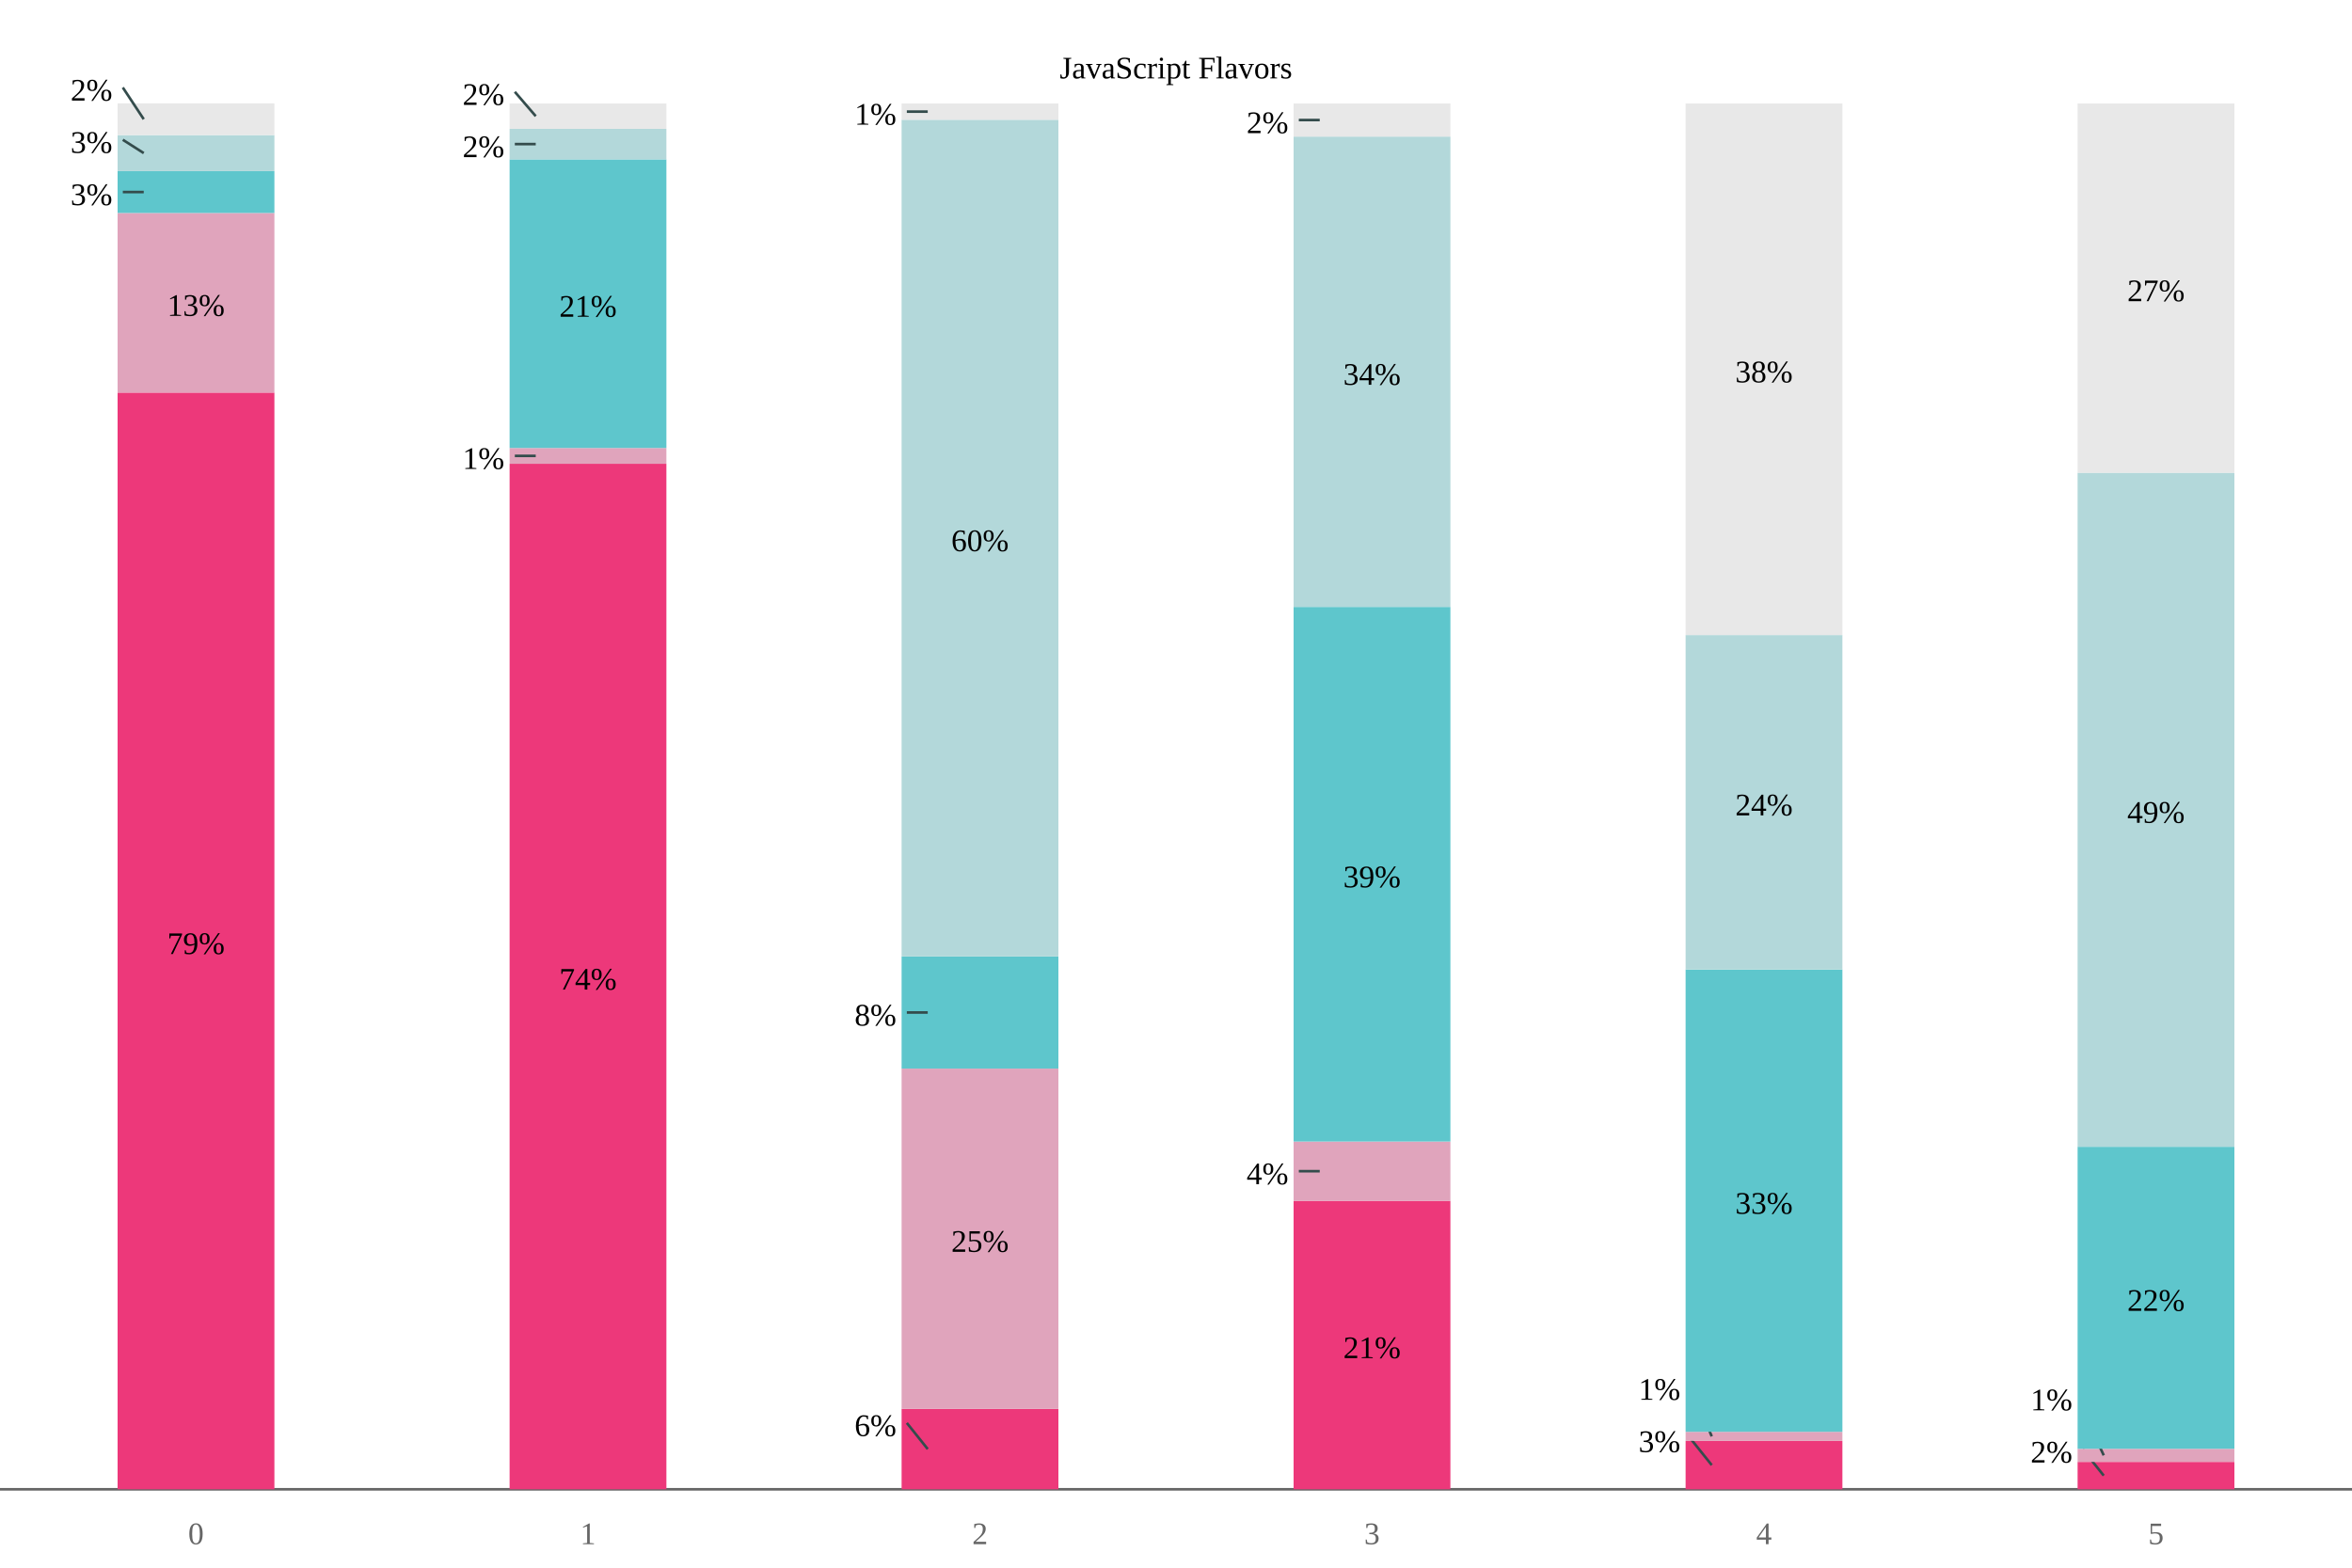
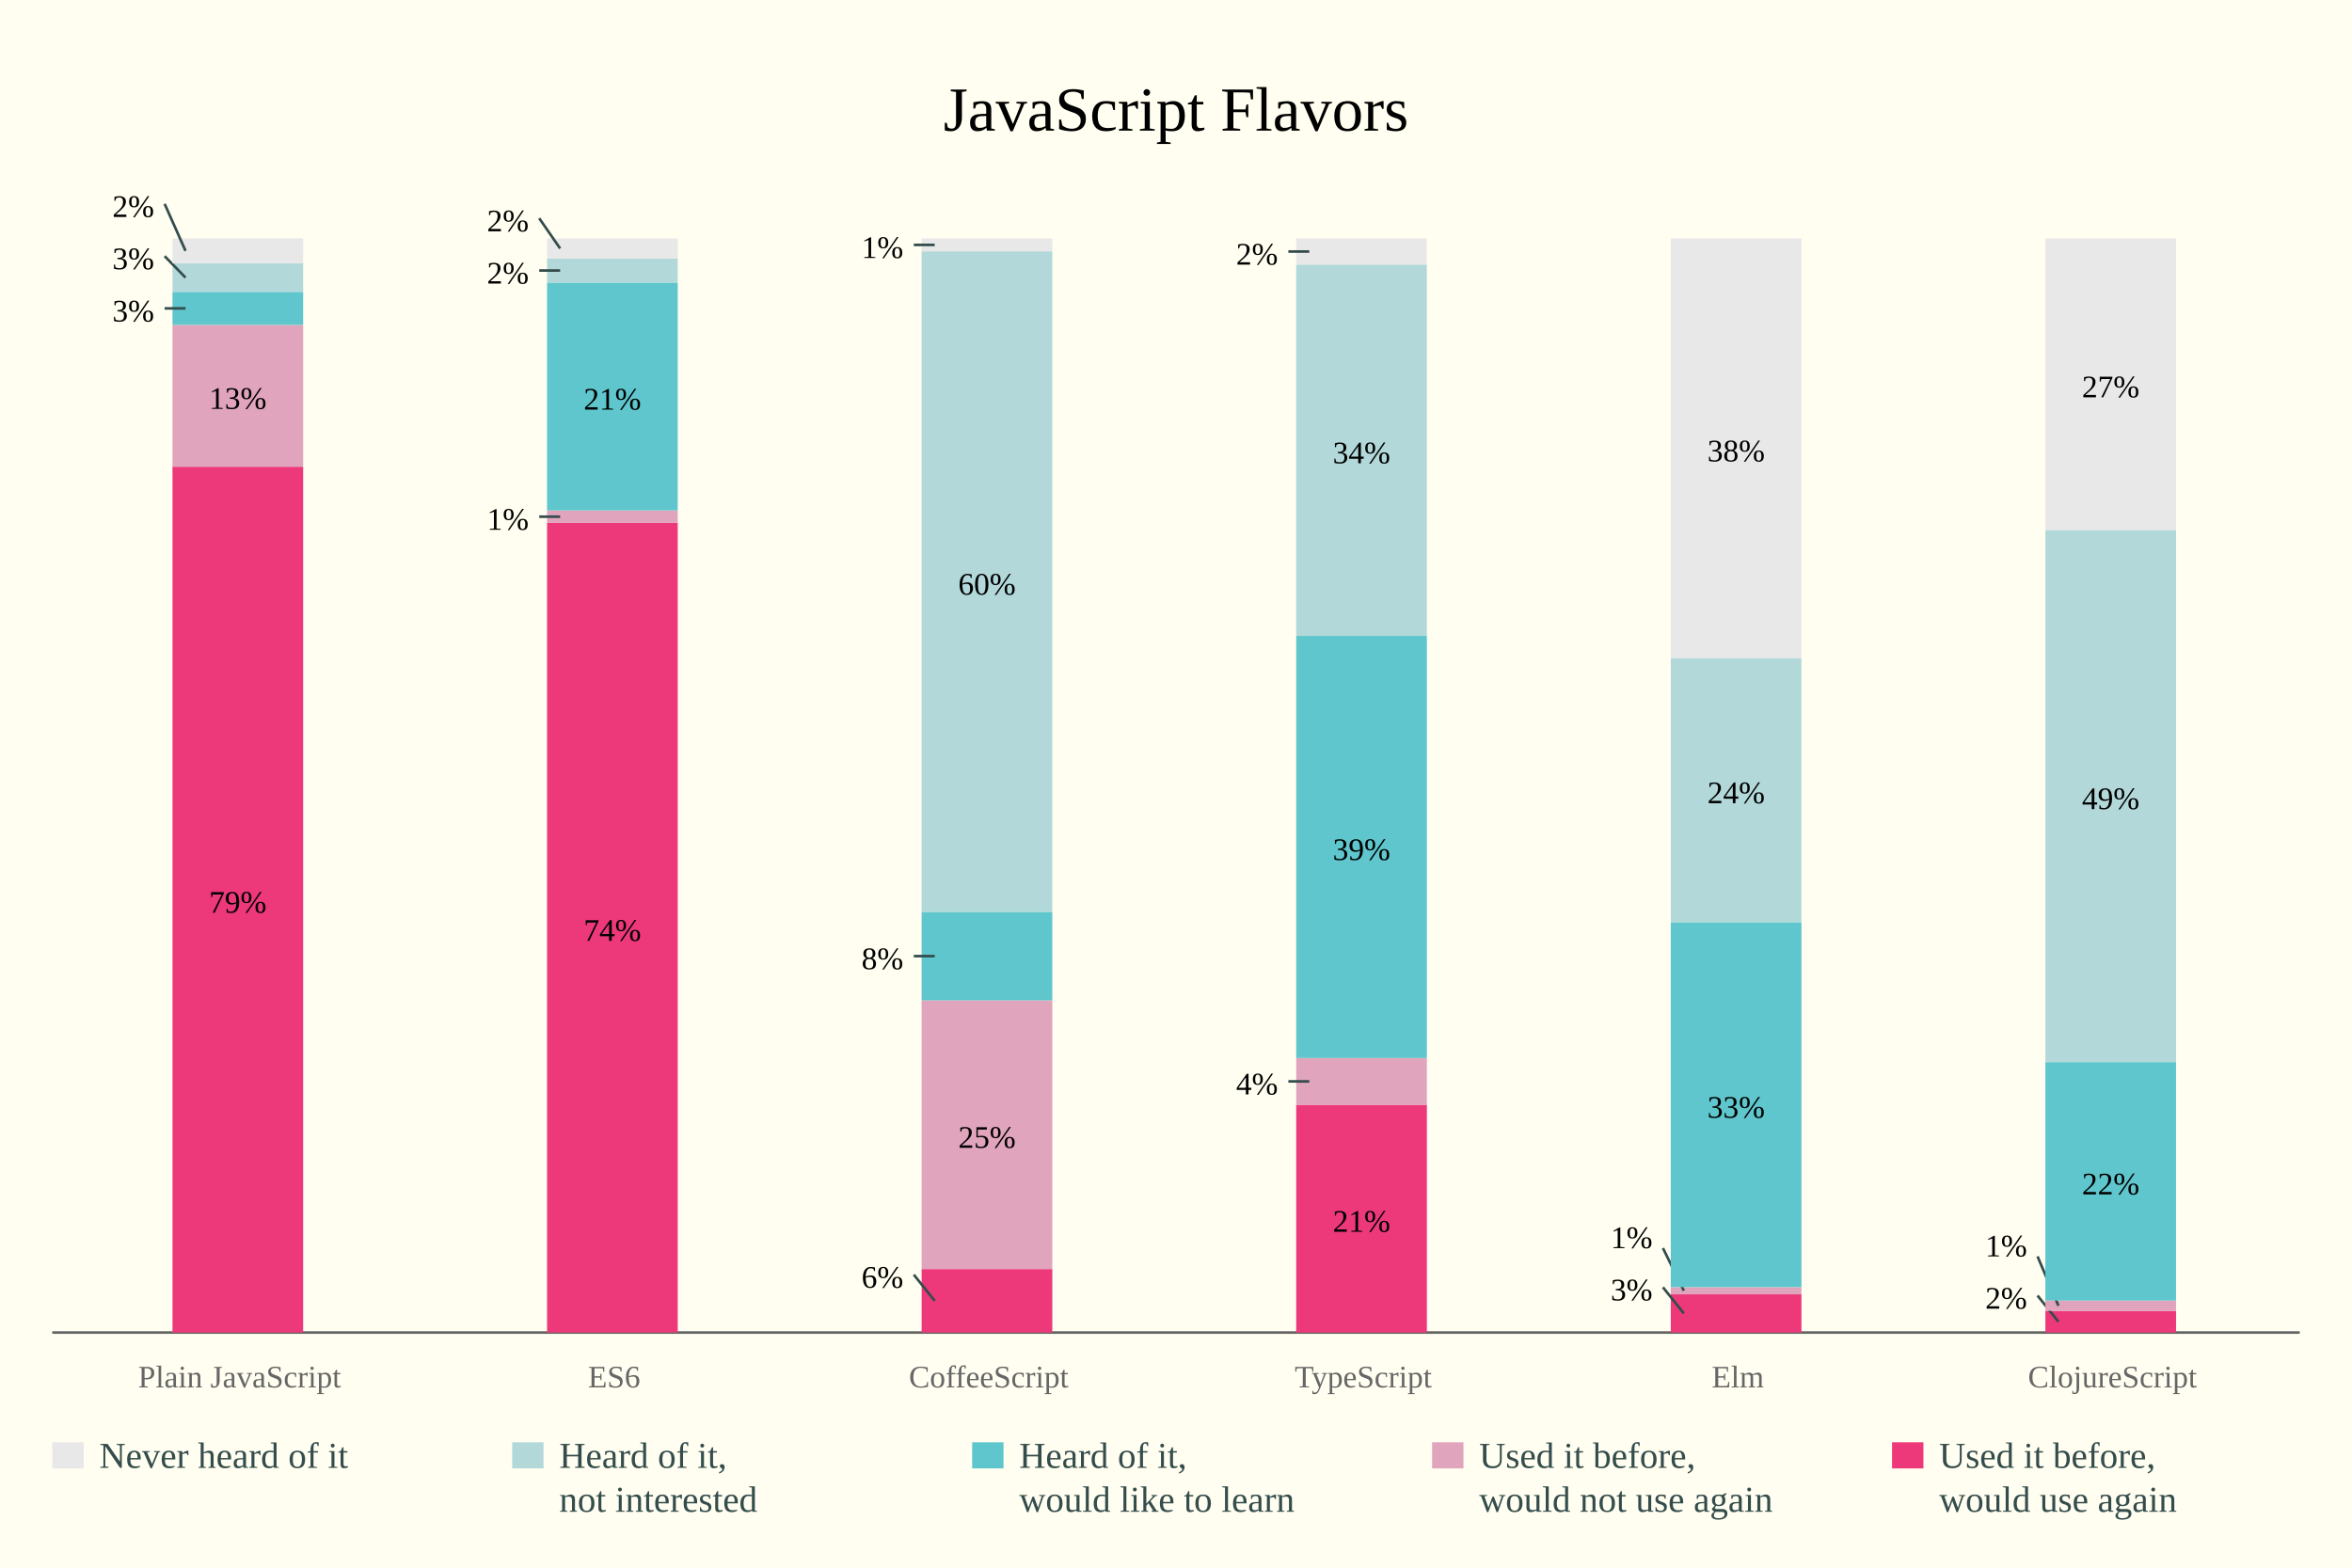
<svg class="recharts-surface" width="900" height="600" viewbox="0 0 900 600" version="1.1" data-reactid="7">
+   <rect x="0" y="0" width="100%" height="100%" fill="#fffef0" />
  <g class="recharts-layer recharts-x-axis" data-reactid="8">
    <g class="recharts-layer recharts-cartesian-axis" data-reactid="9">
-       <line class="recharts-cartesian-axis-line" width="900" height="30" x="0" y="570" stroke="#666" fill="none" x1="0" y1="570" x2="900" y2="570" data-reactid="10" />
+       <line class="recharts-cartesian-axis-line" width="860" height="30" x="20" y="510" stroke="#666" fill="none" x1="20" y1="510" x2="880" y2="510" data-reactid="10" />
      <g class="recharts-cartesian-axis-ticks" data-reactid="11">
        <g class="recharts-cartesian-axis-tick" data-reactid="12">
-           <text dy="15" text-anchor="middle" width="900" height="30" x="75" y="576" stroke="none" fill="#666" class="recharts-cartesian-axis-tick-value" data-reactid="13">0</text>
+           <text dy="15" text-anchor="middle" width="860" height="30" x="91.667" y="516" stroke="none" fill="#666" class="recharts-cartesian-axis-tick-value" data-reactid="13">Plain JavaScript</text>
        </g>
        <g class="recharts-cartesian-axis-tick" data-reactid="14">
-           <text dy="15" text-anchor="middle" width="900" height="30" x="225" y="576" stroke="none" fill="#666" class="recharts-cartesian-axis-tick-value" data-reactid="15">1</text>
+           <text dy="15" text-anchor="middle" width="860" height="30" x="235" y="516" stroke="none" fill="#666" class="recharts-cartesian-axis-tick-value" data-reactid="15">ES6</text>
        </g>
        <g class="recharts-cartesian-axis-tick" data-reactid="16">
-           <text dy="15" text-anchor="middle" width="900" height="30" x="375" y="576" stroke="none" fill="#666" class="recharts-cartesian-axis-tick-value" data-reactid="17">2</text>
+           <text dy="15" text-anchor="middle" width="860" height="30" x="378.333" y="516" stroke="none" fill="#666" class="recharts-cartesian-axis-tick-value" data-reactid="17">CoffeeScript</text>
        </g>
        <g class="recharts-cartesian-axis-tick" data-reactid="18">
-           <text dy="15" text-anchor="middle" width="900" height="30" x="525" y="576" stroke="none" fill="#666" class="recharts-cartesian-axis-tick-value" data-reactid="19">3</text>
+           <text dy="15" text-anchor="middle" width="860" height="30" x="521.667" y="516" stroke="none" fill="#666" class="recharts-cartesian-axis-tick-value" data-reactid="19">TypeScript</text>
        </g>
        <g class="recharts-cartesian-axis-tick" data-reactid="20">
-           <text dy="15" text-anchor="middle" width="900" height="30" x="675" y="576" stroke="none" fill="#666" class="recharts-cartesian-axis-tick-value" data-reactid="21">4</text>
+           <text dy="15" text-anchor="middle" width="860" height="30" x="665" y="516" stroke="none" fill="#666" class="recharts-cartesian-axis-tick-value" data-reactid="21">Elm</text>
        </g>
        <g class="recharts-cartesian-axis-tick" data-reactid="22">
-           <text dy="15" text-anchor="middle" width="900" height="30" x="825" y="576" stroke="none" fill="#666" class="recharts-cartesian-axis-tick-value" data-reactid="23">5</text>
+           <text dy="15" text-anchor="middle" width="860" height="30" x="808.333" y="516" stroke="none" fill="#666" class="recharts-cartesian-axis-tick-value" data-reactid="23">ClojureScript</text>
        </g>
      </g>
    </g>
  </g>
  <g class="recharts-layer recharts-bar-graphical" data-reactid="24">
    <g class="recharts-layer recharts-bar use-again" data-reactid="25">
      <g class="recharts-layer recharts-bar-rectangles" data-reactid="26">
        <g style="transform-origin:center bottom;" data-reactid="27">
-           <path fill="#ed387a" x="45" y="150.252" width="60" height="419.748" stroke="none" stroke-width="1" stroke-dasharray="none" class="recharts-rectangle recharts-bar-rectangle" d="M 45,150.252 h 60 v 419.748 h -60 Z" data-reactid="28" />
+           <path fill="#ed387a" x="66" y="178.62" width="50" height="331.38" stroke="none" stroke-width="1" stroke-dasharray="none" class="recharts-rectangle recharts-bar-rectangle" d="M 66,178.62 h 50 v 331.38 h -50 Z" data-reactid="28" />
        </g>
        <g style="transform-origin:center bottom;" data-reactid="29">
-           <path fill="#ed387a" x="195" y="177.498" width="60" height="392.502" stroke="none" stroke-width="1" stroke-dasharray="none" class="recharts-rectangle recharts-bar-rectangle" d="M 195,177.498 h 60 v 392.502 h -60 Z" data-reactid="30" />
+           <path fill="#ed387a" x="209.333" y="200.13" width="50" height="309.87" stroke="none" stroke-width="1" stroke-dasharray="none" class="recharts-rectangle recharts-bar-rectangle" d="M 209.333,200.13 h 50 v 309.87 h -50 Z" data-reactid="30" />
        </g>
        <g style="transform-origin:center bottom;" data-reactid="31">
-           <path fill="#ed387a" x="345" y="539.22" width="60" height="30.78" stroke="none" stroke-width="1" stroke-dasharray="none" class="recharts-rectangle recharts-bar-rectangle" d="M 345,539.22 h 60 v 30.78 h -60 Z" data-reactid="32" />
+           <path fill="#ed387a" x="352.667" y="485.7" width="50" height="24.3" stroke="none" stroke-width="1" stroke-dasharray="none" class="recharts-rectangle recharts-bar-rectangle" d="M 352.667,485.7 h 50 v 24.3 h -50 Z" data-reactid="32" />
        </g>
        <g style="transform-origin:center bottom;" data-reactid="33">
-           <path fill="#ed387a" x="495" y="459.591" width="60" height="110.409" stroke="none" stroke-width="1" stroke-dasharray="none" class="recharts-rectangle recharts-bar-rectangle" d="M 495,459.591 h 60 v 110.409 h -60 Z" data-reactid="34" />
+           <path fill="#ed387a" x="496" y="422.835" width="50" height="87.165" stroke="none" stroke-width="1" stroke-dasharray="none" class="recharts-rectangle recharts-bar-rectangle" d="M 496,422.835 h 50 v 87.165 h -50 Z" data-reactid="34" />
        </g>
        <g style="transform-origin:center bottom;" data-reactid="35">
-           <path fill="#ed387a" x="645" y="551.475" width="60" height="18.525" stroke="none" stroke-width="1" stroke-dasharray="none" class="recharts-rectangle recharts-bar-rectangle" d="M 645,551.475 h 60 v 18.525 h -60 Z" data-reactid="36" />
+           <path fill="#ed387a" x="639.333" y="495.375" width="50" height="14.625" stroke="none" stroke-width="1" stroke-dasharray="none" class="recharts-rectangle recharts-bar-rectangle" d="M 639.333,495.375 h 50 v 14.625 h -50 Z" data-reactid="36" />
        </g>
        <g style="transform-origin:center bottom;" data-reactid="37">
-           <path fill="#ed387a" x="795" y="559.512" width="60" height="10.488" stroke="none" stroke-width="1" stroke-dasharray="none" class="recharts-rectangle recharts-bar-rectangle" d="M 795,559.512 h 60 v 10.488 h -60 Z" data-reactid="38" />
+           <path fill="#ed387a" x="782.667" y="501.72" width="50" height="8.28" stroke="none" stroke-width="1" stroke-dasharray="none" class="recharts-rectangle recharts-bar-rectangle" d="M 782.667,501.72 h 50 v 8.28 h -50 Z" data-reactid="38" />
        </g>
      </g>
      <g class="recharts-layer recharts-bar-rectangle-labels" data-reactid="39">
        <g class="recharts-layer recharts-bar-labels" data-reactid="40">
          <g class="recharts-cartesian-bar-label" data-reactid="41">
-             <text class="label" x="75" y="365.126" text-anchor="middle" data-reactid="42">79%</text>
+             <text class="label" x="91" y="349.31" text-anchor="middle" data-reactid="42">79%</text>
          </g>
          <g class="recharts-cartesian-bar-label" data-reactid="43">
-             <text class="label" x="225" y="378.749" text-anchor="middle" data-reactid="44">74%</text>
+             <text class="label" x="234.333" y="360.065" text-anchor="middle" data-reactid="44">74%</text>
          </g>
          <g class="recharts-cartesian-bar-label" data-reactid="45">
-             <text class="label" x="335" y="549.61" text-anchor="middle" data-reactid="46">6%</text>
-             <line x1="347" y1="544.61" x2="355" y2="554.61" stroke="#344c4c" stroke-width="1" data-reactid="47" />
+             <text class="label" x="337.667" y="492.85" text-anchor="middle" data-reactid="46">6%</text>
+             <line x1="349.667" y1="487.85" x2="357.667" y2="497.85" stroke="#344c4c" stroke-width="1" data-reactid="47" />
          </g>
          <g class="recharts-cartesian-bar-label" data-reactid="48">
-             <text class="label" x="525" y="519.795" text-anchor="middle" data-reactid="49">21%</text>
+             <text class="label" x="521" y="471.418" text-anchor="middle" data-reactid="49">21%</text>
          </g>
          <g class="recharts-cartesian-bar-label" data-reactid="50">
-             <text class="label" x="635" y="555.737" text-anchor="middle" data-reactid="51">3%</text>
-             <line x1="647" y1="550.737" x2="655" y2="560.737" stroke="#344c4c" stroke-width="1" data-reactid="52" />
+             <text class="label" x="624.333" y="497.688" text-anchor="middle" data-reactid="51">3%</text>
+             <line x1="636.333" y1="492.688" x2="644.333" y2="502.688" stroke="#344c4c" stroke-width="1" data-reactid="52" />
          </g>
          <g class="recharts-cartesian-bar-label" data-reactid="53">
-             <text class="label" x="785" y="559.756" text-anchor="middle" data-reactid="54">2%</text>
-             <line x1="797" y1="554.756" x2="805" y2="564.756" stroke="#344c4c" stroke-width="1" data-reactid="55" />
+             <text class="label" x="767.667" y="500.86" text-anchor="middle" data-reactid="54">2%</text>
+             <line x1="779.667" y1="495.86" x2="787.667" y2="505.86" stroke="#344c4c" stroke-width="1" data-reactid="55" />
          </g>
        </g>
      </g>
    </g>
    <g class="recharts-layer recharts-bar not-use-again" data-reactid="56">
      <g class="recharts-layer recharts-bar-rectangles" data-reactid="57">
        <g style="transform-origin:center bottom;" data-reactid="58">
-           <path fill="#e0a4bc" x="45" y="81.51" width="60" height="68.742" stroke="none" stroke-width="1" stroke-dasharray="none" class="recharts-rectangle recharts-bar-rectangle" d="M 45,81.51 h 60 v 68.742 h -60 Z" data-reactid="59" />
+           <path fill="#e0a4bc" x="66" y="124.35" width="50" height="54.27" stroke="none" stroke-width="1" stroke-dasharray="none" class="recharts-rectangle recharts-bar-rectangle" d="M 66,124.35 h 50 v 54.27 h -50 Z" data-reactid="59" />
        </g>
        <g style="transform-origin:center bottom;" data-reactid="60">
-           <path fill="#e0a4bc" x="195" y="171.456" width="60" height="6.042" stroke="none" stroke-width="1" stroke-dasharray="none" class="recharts-rectangle recharts-bar-rectangle" d="M 195,171.456 h 60 v 6.042 h -60 Z" data-reactid="61" />
+           <path fill="#e0a4bc" x="209.333" y="195.36" width="50" height="4.77" stroke="none" stroke-width="1" stroke-dasharray="none" class="recharts-rectangle recharts-bar-rectangle" d="M 209.333,195.36 h 50 v 4.77 h -50 Z" data-reactid="61" />
        </g>
        <g style="transform-origin:center bottom;" data-reactid="62">
-           <path fill="#e0a4bc" x="345" y="408.975" width="60" height="130.245" stroke="none" stroke-width="1" stroke-dasharray="none" class="recharts-rectangle recharts-bar-rectangle" d="M 345,408.975 h 60 v 130.245 h -60 Z" data-reactid="63" />
+           <path fill="#e0a4bc" x="352.667" y="382.875" width="50" height="102.825" stroke="none" stroke-width="1" stroke-dasharray="none" class="recharts-rectangle recharts-bar-rectangle" d="M 352.667,382.875 h 50 v 102.825 h -50 Z" data-reactid="63" />
        </g>
        <g style="transform-origin:center bottom;" data-reactid="64">
-           <path fill="#e0a4bc" x="495" y="436.905" width="60" height="22.686" stroke="none" stroke-width="1" stroke-dasharray="none" class="recharts-rectangle recharts-bar-rectangle" d="M 495,436.905 h 60 v 22.686 h -60 Z" data-reactid="65" />
+           <path fill="#e0a4bc" x="496" y="404.925" width="50" height="17.91" stroke="none" stroke-width="1" stroke-dasharray="none" class="recharts-rectangle recharts-bar-rectangle" d="M 496,404.925 h 50 v 17.91 h -50 Z" data-reactid="65" />
        </g>
        <g style="transform-origin:center bottom;" data-reactid="66">
-           <path fill="#e0a4bc" x="645" y="547.998" width="60" height="3.477" stroke="none" stroke-width="1" stroke-dasharray="none" class="recharts-rectangle recharts-bar-rectangle" d="M 645,547.998 h 60 v 3.477 h -60 Z" data-reactid="67" />
+           <path fill="#e0a4bc" x="639.333" y="492.63" width="50" height="2.745" stroke="none" stroke-width="1" stroke-dasharray="none" class="recharts-rectangle recharts-bar-rectangle" d="M 639.333,492.63 h 50 v 2.745 h -50 Z" data-reactid="67" />
        </g>
        <g style="transform-origin:center bottom;" data-reactid="68">
-           <path fill="#e0a4bc" x="795" y="554.496" width="60" height="5.016" stroke="none" stroke-width="1" stroke-dasharray="none" class="recharts-rectangle recharts-bar-rectangle" d="M 795,554.496 h 60 v 5.016 h -60 Z" data-reactid="69" />
+           <path fill="#e0a4bc" x="782.667" y="497.76" width="50" height="3.96" stroke="none" stroke-width="1" stroke-dasharray="none" class="recharts-rectangle recharts-bar-rectangle" d="M 782.667,497.76 h 50 v 3.96 h -50 Z" data-reactid="69" />
        </g>
      </g>
      <g class="recharts-layer recharts-bar-rectangle-labels" data-reactid="70">
        <g class="recharts-layer recharts-bar-labels" data-reactid="71">
          <g class="recharts-cartesian-bar-label" data-reactid="72">
-             <text class="label" x="75" y="120.881" text-anchor="middle" data-reactid="73">13%</text>
+             <text class="label" x="91" y="156.485" text-anchor="middle" data-reactid="73">13%</text>
          </g>
          <g class="recharts-cartesian-bar-label" data-reactid="74">
-             <text class="label" x="185" y="179.477" text-anchor="middle" data-reactid="75">1%</text>
-             <line x1="197" y1="174.477" x2="205" y2="174.477" stroke="#344c4c" stroke-width="1" data-reactid="76" />
+             <text class="label" x="194.333" y="202.745" text-anchor="middle" data-reactid="75">1%</text>
+             <line x1="206.333" y1="197.745" x2="214.333" y2="197.745" stroke="#344c4c" stroke-width="1" data-reactid="76" />
          </g>
          <g class="recharts-cartesian-bar-label" data-reactid="77">
-             <text class="label" x="375" y="479.098" text-anchor="middle" data-reactid="78">25%</text>
+             <text class="label" x="377.667" y="439.288" text-anchor="middle" data-reactid="78">25%</text>
          </g>
          <g class="recharts-cartesian-bar-label" data-reactid="79">
-             <text class="label" x="485" y="453.248" text-anchor="middle" data-reactid="80">4%</text>
-             <line x1="497" y1="448.248" x2="505" y2="448.248" stroke="#344c4c" stroke-width="1" data-reactid="81" />
+             <text class="label" x="481" y="418.88" text-anchor="middle" data-reactid="80">4%</text>
+             <line x1="493" y1="413.88" x2="501" y2="413.88" stroke="#344c4c" stroke-width="1" data-reactid="81" />
          </g>
          <g class="recharts-cartesian-bar-label" data-reactid="82">
-             <text class="label" x="635" y="535.737" text-anchor="middle" data-reactid="83">1%</text>
-             <line x1="647" y1="530.737" x2="655" y2="549.736" stroke="#344c4c" stroke-width="1" data-reactid="84" />
+             <text class="label" x="624.333" y="477.688" text-anchor="middle" data-reactid="83">1%</text>
+             <line x1="636.333" y1="477.688" x2="644.333" y2="494.002" stroke="#344c4c" stroke-width="1" data-reactid="84" />
          </g>
          <g class="recharts-cartesian-bar-label" data-reactid="85">
-             <text class="label" x="785" y="539.756" text-anchor="middle" data-reactid="86">1%</text>
-             <line x1="797" y1="539.756" x2="805" y2="557.004" stroke="#344c4c" stroke-width="1" data-reactid="87" />
+             <text class="label" x="767.667" y="480.86" text-anchor="middle" data-reactid="86">1%</text>
+             <line x1="779.667" y1="480.86" x2="787.667" y2="499.74" stroke="#344c4c" stroke-width="1" data-reactid="87" />
          </g>
        </g>
      </g>
    </g>
    <g class="recharts-layer recharts-bar want-to-learn" data-reactid="88">
      <g class="recharts-layer recharts-bar-rectangles" data-reactid="89">
        <g style="transform-origin:center bottom;" data-reactid="90">
-           <path fill="#5ec6cc" x="45" y="65.493" width="60" height="16.017" stroke="none" stroke-width="1" stroke-dasharray="none" class="recharts-rectangle recharts-bar-rectangle" d="M 45,65.493 h 60 v 16.017 h -60 Z" data-reactid="91" />
+           <path fill="#5ec6cc" x="66" y="111.705" width="50" height="12.645" stroke="none" stroke-width="1" stroke-dasharray="none" class="recharts-rectangle recharts-bar-rectangle" d="M 66,111.705 h 50 v 12.645 h -50 Z" data-reactid="91" />
        </g>
        <g style="transform-origin:center bottom;" data-reactid="92">
-           <path fill="#5ec6cc" x="195" y="60.99" width="60" height="110.466" stroke="none" stroke-width="1" stroke-dasharray="none" class="recharts-rectangle recharts-bar-rectangle" d="M 195,60.99 h 60 v 110.466 h -60 Z" data-reactid="93" />
+           <path fill="#5ec6cc" x="209.333" y="108.15" width="50" height="87.21" stroke="none" stroke-width="1" stroke-dasharray="none" class="recharts-rectangle recharts-bar-rectangle" d="M 209.333,108.15 h 50 v 87.21 h -50 Z" data-reactid="93" />
        </g>
        <g style="transform-origin:center bottom;" data-reactid="94">
-           <path fill="#5ec6cc" x="345" y="366.054" width="60" height="42.921" stroke="none" stroke-width="1" stroke-dasharray="none" class="recharts-rectangle recharts-bar-rectangle" d="M 345,366.054 h 60 v 42.921 h -60 Z" data-reactid="95" />
+           <path fill="#5ec6cc" x="352.667" y="348.99" width="50" height="33.885" stroke="none" stroke-width="1" stroke-dasharray="none" class="recharts-rectangle recharts-bar-rectangle" d="M 352.667,348.99 h 50 v 33.885 h -50 Z" data-reactid="95" />
        </g>
        <g style="transform-origin:center bottom;" data-reactid="96">
-           <path fill="#5ec6cc" x="495" y="232.275" width="60" height="204.63" stroke="none" stroke-width="1" stroke-dasharray="none" class="recharts-rectangle recharts-bar-rectangle" d="M 495,232.275 h 60 v 204.63 h -60 Z" data-reactid="97" />
+           <path fill="#5ec6cc" x="496" y="243.375" width="50" height="161.55" stroke="none" stroke-width="1" stroke-dasharray="none" class="recharts-rectangle recharts-bar-rectangle" d="M 496,243.375 h 50 v 161.55 h -50 Z" data-reactid="97" />
        </g>
        <g style="transform-origin:center bottom;" data-reactid="98">
-           <path fill="#5ec6cc" x="645" y="371.07" width="60" height="176.928" stroke="none" stroke-width="1" stroke-dasharray="none" class="recharts-rectangle recharts-bar-rectangle" d="M 645,371.07 h 60 v 176.928 h -60 Z" data-reactid="99" />
+           <path fill="#5ec6cc" x="639.333" y="352.95" width="50" height="139.68" stroke="none" stroke-width="1" stroke-dasharray="none" class="recharts-rectangle recharts-bar-rectangle" d="M 639.333,352.95 h 50 v 139.68 h -50 Z" data-reactid="99" />
        </g>
        <g style="transform-origin:center bottom;" data-reactid="100">
-           <path fill="#5ec6cc" x="795" y="438.9" width="60" height="115.596" stroke="none" stroke-width="1" stroke-dasharray="none" class="recharts-rectangle recharts-bar-rectangle" d="M 795,438.9 h 60 v 115.596 h -60 Z" data-reactid="101" />
+           <path fill="#5ec6cc" x="782.667" y="406.5" width="50" height="91.26" stroke="none" stroke-width="1" stroke-dasharray="none" class="recharts-rectangle recharts-bar-rectangle" d="M 782.667,406.5 h 50 v 91.26 h -50 Z" data-reactid="101" />
        </g>
      </g>
      <g class="recharts-layer recharts-bar-rectangle-labels" data-reactid="102">
        <g class="recharts-layer recharts-bar-labels" data-reactid="103">
          <g class="recharts-cartesian-bar-label" data-reactid="104">
-             <text class="label" x="35" y="78.501" text-anchor="middle" data-reactid="105">3%</text>
-             <line x1="47" y1="73.501" x2="55" y2="73.501" stroke="#344c4c" stroke-width="1" data-reactid="106" />
+             <text class="label" x="51" y="123.028" text-anchor="middle" data-reactid="105">3%</text>
+             <line x1="63" y1="118.028" x2="71" y2="118.028" stroke="#344c4c" stroke-width="1" data-reactid="106" />
          </g>
          <g class="recharts-cartesian-bar-label" data-reactid="107">
-             <text class="label" x="225" y="121.223" text-anchor="middle" data-reactid="108">21%</text>
+             <text class="label" x="234.333" y="156.755" text-anchor="middle" data-reactid="108">21%</text>
          </g>
          <g class="recharts-cartesian-bar-label" data-reactid="109">
-             <text class="label" x="335" y="392.514" text-anchor="middle" data-reactid="110">8%</text>
-             <line x1="347" y1="387.514" x2="355" y2="387.514" stroke="#344c4c" stroke-width="1" data-reactid="111" />
+             <text class="label" x="337.667" y="370.933" text-anchor="middle" data-reactid="110">8%</text>
+             <line x1="349.667" y1="365.933" x2="357.667" y2="365.933" stroke="#344c4c" stroke-width="1" data-reactid="111" />
          </g>
          <g class="recharts-cartesian-bar-label" data-reactid="112">
-             <text class="label" x="525" y="339.59" text-anchor="middle" data-reactid="113">39%</text>
+             <text class="label" x="521" y="329.15" text-anchor="middle" data-reactid="113">39%</text>
          </g>
          <g class="recharts-cartesian-bar-label" data-reactid="114">
-             <text class="label" x="675" y="464.534" text-anchor="middle" data-reactid="115">33%</text>
+             <text class="label" x="664.333" y="427.79" text-anchor="middle" data-reactid="115">33%</text>
          </g>
          <g class="recharts-cartesian-bar-label" data-reactid="116">
-             <text class="label" x="825" y="501.698" text-anchor="middle" data-reactid="117">22%</text>
+             <text class="label" x="807.667" y="457.13" text-anchor="middle" data-reactid="117">22%</text>
          </g>
        </g>
      </g>
    </g>
    <g class="recharts-layer recharts-bar not-interested" data-reactid="118">
      <g class="recharts-layer recharts-bar-rectangles" data-reactid="119">
        <g style="transform-origin:center bottom;" data-reactid="120">
-           <path fill="#b3d8da" x="45" y="51.699" width="60" height="13.794" stroke="none" stroke-width="1" stroke-dasharray="none" class="recharts-rectangle recharts-bar-rectangle" d="M 45,51.699 h 60 v 13.794 h -60 Z" data-reactid="121" />
+           <path fill="#b3d8da" x="66" y="100.815" width="50" height="10.89" stroke="none" stroke-width="1" stroke-dasharray="none" class="recharts-rectangle recharts-bar-rectangle" d="M 66,100.815 h 50 v 10.89 h -50 Z" data-reactid="121" />
        </g>
        <g style="transform-origin:center bottom;" data-reactid="122">
-           <path fill="#b3d8da" x="195" y="49.305" width="60" height="11.685" stroke="none" stroke-width="1" stroke-dasharray="none" class="recharts-rectangle recharts-bar-rectangle" d="M 195,49.305 h 60 v 11.685 h -60 Z" data-reactid="123" />
+           <path fill="#b3d8da" x="209.333" y="98.925" width="50" height="9.225" stroke="none" stroke-width="1" stroke-dasharray="none" class="recharts-rectangle recharts-bar-rectangle" d="M 209.333,98.925 h 50 v 9.225 h -50 Z" data-reactid="123" />
        </g>
        <g style="transform-origin:center bottom;" data-reactid="124">
-           <path fill="#b3d8da" x="345" y="45.828" width="60" height="320.226" stroke="none" stroke-width="1" stroke-dasharray="none" class="recharts-rectangle recharts-bar-rectangle" d="M 345,45.828 h 60 v 320.226 h -60 Z" data-reactid="125" />
+           <path fill="#b3d8da" x="352.667" y="96.18" width="50" height="252.81" stroke="none" stroke-width="1" stroke-dasharray="none" class="recharts-rectangle recharts-bar-rectangle" d="M 352.667,96.18 h 50 v 252.81 h -50 Z" data-reactid="125" />
        </g>
        <g style="transform-origin:center bottom;" data-reactid="126">
-           <path fill="#b3d8da" x="495" y="52.269" width="60" height="180.006" stroke="none" stroke-width="1" stroke-dasharray="none" class="recharts-rectangle recharts-bar-rectangle" d="M 495,52.269 h 60 v 180.006 h -60 Z" data-reactid="127" />
+           <path fill="#b3d8da" x="496" y="101.265" width="50" height="142.11" stroke="none" stroke-width="1" stroke-dasharray="none" class="recharts-rectangle recharts-bar-rectangle" d="M 496,101.265 h 50 v 142.11 h -50 Z" data-reactid="127" />
        </g>
        <g style="transform-origin:center bottom;" data-reactid="128">
-           <path fill="#b3d8da" x="645" y="243.048" width="60" height="128.022" stroke="none" stroke-width="1" stroke-dasharray="none" class="recharts-rectangle recharts-bar-rectangle" d="M 645,243.048 h 60 v 128.022 h -60 Z" data-reactid="129" />
+           <path fill="#b3d8da" x="639.333" y="251.88" width="50" height="101.07" stroke="none" stroke-width="1" stroke-dasharray="none" class="recharts-rectangle recharts-bar-rectangle" d="M 639.333,251.88 h 50 v 101.07 h -50 Z" data-reactid="129" />
        </g>
        <g style="transform-origin:center bottom;" data-reactid="130">
-           <path fill="#b3d8da" x="795" y="180.918" width="60" height="257.982" stroke="none" stroke-width="1" stroke-dasharray="none" class="recharts-rectangle recharts-bar-rectangle" d="M 795,180.918 h 60 v 257.982 h -60 Z" data-reactid="131" />
+           <path fill="#b3d8da" x="782.667" y="202.83" width="50" height="203.67" stroke="none" stroke-width="1" stroke-dasharray="none" class="recharts-rectangle recharts-bar-rectangle" d="M 782.667,202.83 h 50 v 203.67 h -50 Z" data-reactid="131" />
        </g>
      </g>
      <g class="recharts-layer recharts-bar-rectangle-labels" data-reactid="132">
        <g class="recharts-layer recharts-bar-labels" data-reactid="133">
          <g class="recharts-cartesian-bar-label" data-reactid="134">
-             <text class="label" x="35" y="58.501" text-anchor="middle" data-reactid="135">3%</text>
-             <line x1="47" y1="53.501" x2="55" y2="58.596" stroke="#344c4c" stroke-width="1" data-reactid="136" />
+             <text class="label" x="51" y="103.028" text-anchor="middle" data-reactid="135">3%</text>
+             <line x1="63" y1="98.028" x2="71" y2="106.26" stroke="#344c4c" stroke-width="1" data-reactid="136" />
          </g>
          <g class="recharts-cartesian-bar-label" data-reactid="137">
-             <text class="label" x="185" y="60.148" text-anchor="middle" data-reactid="138">2%</text>
-             <line x1="197" y1="55.148" x2="205" y2="55.148" stroke="#344c4c" stroke-width="1" data-reactid="139" />
+             <text class="label" x="194.333" y="108.537" text-anchor="middle" data-reactid="138">2%</text>
+             <line x1="206.333" y1="103.537" x2="214.333" y2="103.537" stroke="#344c4c" stroke-width="1" data-reactid="139" />
          </g>
          <g class="recharts-cartesian-bar-label" data-reactid="140">
-             <text class="label" x="375" y="210.941" text-anchor="middle" data-reactid="141">60%</text>
+             <text class="label" x="377.667" y="227.585" text-anchor="middle" data-reactid="141">60%</text>
          </g>
          <g class="recharts-cartesian-bar-label" data-reactid="142">
-             <text class="label" x="525" y="147.272" text-anchor="middle" data-reactid="143">34%</text>
+             <text class="label" x="521" y="177.32" text-anchor="middle" data-reactid="143">34%</text>
          </g>
          <g class="recharts-cartesian-bar-label" data-reactid="144">
-             <text class="label" x="675" y="312.059" text-anchor="middle" data-reactid="145">24%</text>
+             <text class="label" x="664.333" y="307.415" text-anchor="middle" data-reactid="145">24%</text>
          </g>
          <g class="recharts-cartesian-bar-label" data-reactid="146">
-             <text class="label" x="825" y="314.909" text-anchor="middle" data-reactid="147">49%</text>
+             <text class="label" x="807.667" y="309.665" text-anchor="middle" data-reactid="147">49%</text>
          </g>
        </g>
      </g>
    </g>
    <g class="recharts-layer recharts-bar never-heard" data-reactid="148">
      <g class="recharts-layer recharts-bar-rectangles" data-reactid="149">
        <g style="transform-origin:center bottom;" data-reactid="150">
-           <path fill="#e8e8e8" x="45" y="39.558" width="60" height="12.141" stroke="none" stroke-width="1" stroke-dasharray="none" class="recharts-rectangle recharts-bar-rectangle" d="M 45,39.558 h 60 v 12.141 h -60 Z" data-reactid="151" />
+           <path fill="#e8e8e8" x="66" y="91.23" width="50" height="9.585" stroke="none" stroke-width="1" stroke-dasharray="none" class="recharts-rectangle recharts-bar-rectangle" d="M 66,91.23 h 50 v 9.585 h -50 Z" data-reactid="151" />
        </g>
        <g style="transform-origin:center bottom;" data-reactid="152">
-           <path fill="#e8e8e8" x="195" y="39.615" width="60" height="9.69" stroke="none" stroke-width="1" stroke-dasharray="none" class="recharts-rectangle recharts-bar-rectangle" d="M 195,39.615 h 60 v 9.69 h -60 Z" data-reactid="153" />
+           <path fill="#e8e8e8" x="209.333" y="91.275" width="50" height="7.65" stroke="none" stroke-width="1" stroke-dasharray="none" class="recharts-rectangle recharts-bar-rectangle" d="M 209.333,91.275 h 50 v 7.65 h -50 Z" data-reactid="153" />
        </g>
        <g style="transform-origin:center bottom;" data-reactid="154">
-           <path fill="#e8e8e8" x="345" y="39.615" width="60" height="6.213" stroke="none" stroke-width="1" stroke-dasharray="none" class="recharts-rectangle recharts-bar-rectangle" d="M 345,39.615 h 60 v 6.213 h -60 Z" data-reactid="155" />
+           <path fill="#e8e8e8" x="352.667" y="91.275" width="50" height="4.905" stroke="none" stroke-width="1" stroke-dasharray="none" class="recharts-rectangle recharts-bar-rectangle" d="M 352.667,91.275 h 50 v 4.905 h -50 Z" data-reactid="155" />
        </g>
        <g style="transform-origin:center bottom;" data-reactid="156">
-           <path fill="#e8e8e8" x="495" y="39.615" width="60" height="12.654" stroke="none" stroke-width="1" stroke-dasharray="none" class="recharts-rectangle recharts-bar-rectangle" d="M 495,39.615 h 60 v 12.654 h -60 Z" data-reactid="157" />
+           <path fill="#e8e8e8" x="496" y="91.275" width="50" height="9.99" stroke="none" stroke-width="1" stroke-dasharray="none" class="recharts-rectangle recharts-bar-rectangle" d="M 496,91.275 h 50 v 9.99 h -50 Z" data-reactid="157" />
        </g>
        <g style="transform-origin:center bottom;" data-reactid="158">
-           <path fill="#e8e8e8" x="645" y="39.615" width="60" height="203.433" stroke="none" stroke-width="1" stroke-dasharray="none" class="recharts-rectangle recharts-bar-rectangle" d="M 645,39.615 h 60 v 203.433 h -60 Z" data-reactid="159" />
+           <path fill="#e8e8e8" x="639.333" y="91.275" width="50" height="160.605" stroke="none" stroke-width="1" stroke-dasharray="none" class="recharts-rectangle recharts-bar-rectangle" d="M 639.333,91.275 h 50 v 160.605 h -50 Z" data-reactid="159" />
        </g>
        <g style="transform-origin:center bottom;" data-reactid="160">
-           <path fill="#e8e8e8" x="795" y="39.615" width="60" height="141.303" stroke="none" stroke-width="1" stroke-dasharray="none" class="recharts-rectangle recharts-bar-rectangle" d="M 795,39.615 h 60 v 141.303 h -60 Z" data-reactid="161" />
+           <path fill="#e8e8e8" x="782.667" y="91.275" width="50" height="111.555" stroke="none" stroke-width="1" stroke-dasharray="none" class="recharts-rectangle recharts-bar-rectangle" d="M 782.667,91.275 h 50 v 111.555 h -50 Z" data-reactid="161" />
        </g>
      </g>
      <g class="recharts-layer recharts-bar-rectangle-labels" data-reactid="162">
        <g class="recharts-layer recharts-bar-labels" data-reactid="163">
          <g class="recharts-cartesian-bar-label" data-reactid="164">
-             <text class="label" x="35" y="38.501" text-anchor="middle" data-reactid="165">2%</text>
-             <line x1="47" y1="33.501" x2="55" y2="45.628" stroke="#344c4c" stroke-width="1" data-reactid="166" />
+             <text class="label" x="51" y="83.028" text-anchor="middle" data-reactid="165">2%</text>
+             <line x1="63" y1="78.028" x2="71" y2="96.023" stroke="#344c4c" stroke-width="1" data-reactid="166" />
          </g>
          <g class="recharts-cartesian-bar-label" data-reactid="167">
-             <text class="label" x="185" y="40.148" text-anchor="middle" data-reactid="168">2%</text>
-             <line x1="197" y1="35.148" x2="205" y2="44.46" stroke="#344c4c" stroke-width="1" data-reactid="169" />
+             <text class="label" x="194.333" y="88.537" text-anchor="middle" data-reactid="168">2%</text>
+             <line x1="206.333" y1="83.537" x2="214.333" y2="95.1" stroke="#344c4c" stroke-width="1" data-reactid="169" />
          </g>
          <g class="recharts-cartesian-bar-label" data-reactid="170">
-             <text class="label" x="335" y="47.721" text-anchor="middle" data-reactid="171">1%</text>
-             <line x1="347" y1="42.721" x2="355" y2="42.721" stroke="#344c4c" stroke-width="1" data-reactid="172" />
+             <text class="label" x="337.667" y="98.727" text-anchor="middle" data-reactid="171">1%</text>
+             <line x1="349.667" y1="93.727" x2="357.667" y2="93.727" stroke="#344c4c" stroke-width="1" data-reactid="172" />
          </g>
          <g class="recharts-cartesian-bar-label" data-reactid="173">
-             <text class="label" x="485" y="50.942" text-anchor="middle" data-reactid="174">2%</text>
-             <line x1="497" y1="45.942" x2="505" y2="45.942" stroke="#344c4c" stroke-width="1" data-reactid="175" />
+             <text class="label" x="481" y="101.27" text-anchor="middle" data-reactid="174">2%</text>
+             <line x1="493" y1="96.27" x2="501" y2="96.27" stroke="#344c4c" stroke-width="1" data-reactid="175" />
          </g>
          <g class="recharts-cartesian-bar-label" data-reactid="176">
-             <text class="label" x="675" y="146.332" text-anchor="middle" data-reactid="177">38%</text>
+             <text class="label" x="664.333" y="176.577" text-anchor="middle" data-reactid="177">38%</text>
          </g>
          <g class="recharts-cartesian-bar-label" data-reactid="178">
-             <text class="label" x="825" y="115.267" text-anchor="middle" data-reactid="179">27%</text>
+             <text class="label" x="807.667" y="152.052" text-anchor="middle" data-reactid="179">27%</text>
          </g>
        </g>
      </g>
    </g>
  </g>
-   <text fill="black" x="50%" y="30" text-anchor="middle" data-reactid="180">JavaScript Flavors</text>
-   <defs data-reactid="181">
-     <pattern id="pe8e8e8" patternunits="userSpaceOnUse" width="10" height="10" data-reactid="182">
-       <path d="M 0,10 l 10,-10 M -2.5,2.5 l 5,-5 M 7.5,12.5 l 5,-5" stroke-width="2" shape-rendering="auto" stroke="#e8e8e8" stroke-linecap="square" data-reactid="183" />
-     </pattern>
-     <pattern id="pdadada" patternunits="userSpaceOnUse" width="10" height="10" data-reactid="184">
-       <path d="M 0,10 l 10,-10 M -2.5,2.5 l 5,-5 M 7.5,12.5 l 5,-5" stroke-width="2" shape-rendering="auto" stroke="#dadada" stroke-linecap="square" data-reactid="185" />
-     </pattern>
-     <pattern id="pcecece" patternunits="userSpaceOnUse" width="10" height="10" data-reactid="186">
-       <path d="M 0,10 l 10,-10 M -2.5,2.5 l 5,-5 M 7.5,12.5 l 5,-5" stroke-width="2" shape-rendering="auto" stroke="#cecece" stroke-linecap="square" data-reactid="187" />
-     </pattern>
-     <pattern id="pdadada" patternunits="userSpaceOnUse" width="10" height="10" data-reactid="188">
-       <path d="M 0,10 l 10,-10 M -2.5,2.5 l 5,-5 M 7.5,12.5 l 5,-5" stroke-width="2" shape-rendering="auto" stroke="#dadada" stroke-linecap="square" data-reactid="189" />
-     </pattern>
-     <pattern id="pcecece" patternunits="userSpaceOnUse" width="10" height="10" data-reactid="190">
-       <path d="M 0,10 l 10,-10 M -2.5,2.5 l 5,-5 M 7.5,12.5 l 5,-5" stroke-width="2" shape-rendering="auto" stroke="#cecece" stroke-linecap="square" data-reactid="191" />
+   <text fill="black" x="50%" y="50" text-anchor="middle" style="font-size:24px;" data-reactid="180">JavaScript Flavors</text>
+   <svg class="legend-svg" x="0" y="82.5%" data-reactid="181">
+     <svg class="legend-svg-item" width="156" x="20" y="50" style="overflow:visible;" data-reactid="182">
+       <rect x="0" y="7" width="12" height="10" fill="#e8e8e8" data-reactid="183" />
+       <text x="0" y="0" fill="#344c4c" text-anchor="start" style="font-size:14px;" data-reactid="184">
+         <tspan x="18" dy="1.2em" data-reactid="185">Never heard of it</tspan>
+         <tspan x="18" dy="1.2em" data-reactid="186" />
+       </text>
+     </svg>
+     <svg class="legend-svg-item" width="156" x="196" y="50" style="overflow:visible;" data-reactid="187">
+       <rect x="0" y="7" width="12" height="10" fill="#b3d8da" data-reactid="188" />
+       <text x="0" y="0" fill="#344c4c" text-anchor="start" style="font-size:14px;" data-reactid="189">
+         <tspan x="18" dy="1.2em" data-reactid="190">Heard of it,</tspan>
+         <tspan x="18" dy="1.2em" data-reactid="191"> not interested</tspan>
+       </text>
+     </svg>
+     <svg class="legend-svg-item" width="156" x="372" y="50" style="overflow:visible;" data-reactid="192">
+       <rect x="0" y="7" width="12" height="10" fill="#5ec6cc" data-reactid="193" />
+       <text x="0" y="0" fill="#344c4c" text-anchor="start" style="font-size:14px;" data-reactid="194">
+         <tspan x="18" dy="1.2em" data-reactid="195">Heard of it,</tspan>
+         <tspan x="18" dy="1.2em" data-reactid="196"> would like to learn</tspan>
+       </text>
+     </svg>
+     <svg class="legend-svg-item" width="156" x="548" y="50" style="overflow:visible;" data-reactid="197">
+       <rect x="0" y="7" width="12" height="10" fill="#e0a4bc" data-reactid="198" />
+       <text x="0" y="0" fill="#344c4c" text-anchor="start" style="font-size:14px;" data-reactid="199">
+         <tspan x="18" dy="1.2em" data-reactid="200">Used it before,</tspan>
+         <tspan x="18" dy="1.2em" data-reactid="201"> would not use again</tspan>
+       </text>
+     </svg>
+     <svg class="legend-svg-item" width="156" x="724" y="50" style="overflow:visible;" data-reactid="202">
+       <rect x="0" y="7" width="12" height="10" fill="#ed387a" data-reactid="203" />
+       <text x="0" y="0" fill="#344c4c" text-anchor="start" style="font-size:14px;" data-reactid="204">
+         <tspan x="18" dy="1.2em" data-reactid="205">Used it before,</tspan>
+         <tspan x="18" dy="1.2em" data-reactid="206"> would use again</tspan>
+       </text>
+     </svg>
+   </svg>
+   <defs data-reactid="207">
+     <pattern id="pe8e8e8" patternunits="userSpaceOnUse" width="10" height="10" data-reactid="208">
+       <path d="M 0,10 l 10,-10 M -2.5,2.5 l 5,-5 M 7.5,12.5 l 5,-5" stroke-width="2" shape-rendering="auto" stroke="#e8e8e8" stroke-linecap="square" data-reactid="209" />
+     </pattern>
+     <pattern id="pdadada" patternunits="userSpaceOnUse" width="10" height="10" data-reactid="210">
+       <path d="M 0,10 l 10,-10 M -2.5,2.5 l 5,-5 M 7.5,12.5 l 5,-5" stroke-width="2" shape-rendering="auto" stroke="#dadada" stroke-linecap="square" data-reactid="211" />
+     </pattern>
+     <pattern id="pcecece" patternunits="userSpaceOnUse" width="10" height="10" data-reactid="212">
+       <path d="M 0,10 l 10,-10 M -2.5,2.5 l 5,-5 M 7.5,12.5 l 5,-5" stroke-width="2" shape-rendering="auto" stroke="#cecece" stroke-linecap="square" data-reactid="213" />
+     </pattern>
+     <pattern id="pdadada" patternunits="userSpaceOnUse" width="10" height="10" data-reactid="214">
+       <path d="M 0,10 l 10,-10 M -2.5,2.5 l 5,-5 M 7.5,12.5 l 5,-5" stroke-width="2" shape-rendering="auto" stroke="#dadada" stroke-linecap="square" data-reactid="215" />
+     </pattern>
+     <pattern id="pcecece" patternunits="userSpaceOnUse" width="10" height="10" data-reactid="216">
+       <path d="M 0,10 l 10,-10 M -2.5,2.5 l 5,-5 M 7.5,12.5 l 5,-5" stroke-width="2" shape-rendering="auto" stroke="#cecece" stroke-linecap="square" data-reactid="217" />
    </pattern>
  </defs>
</svg>
